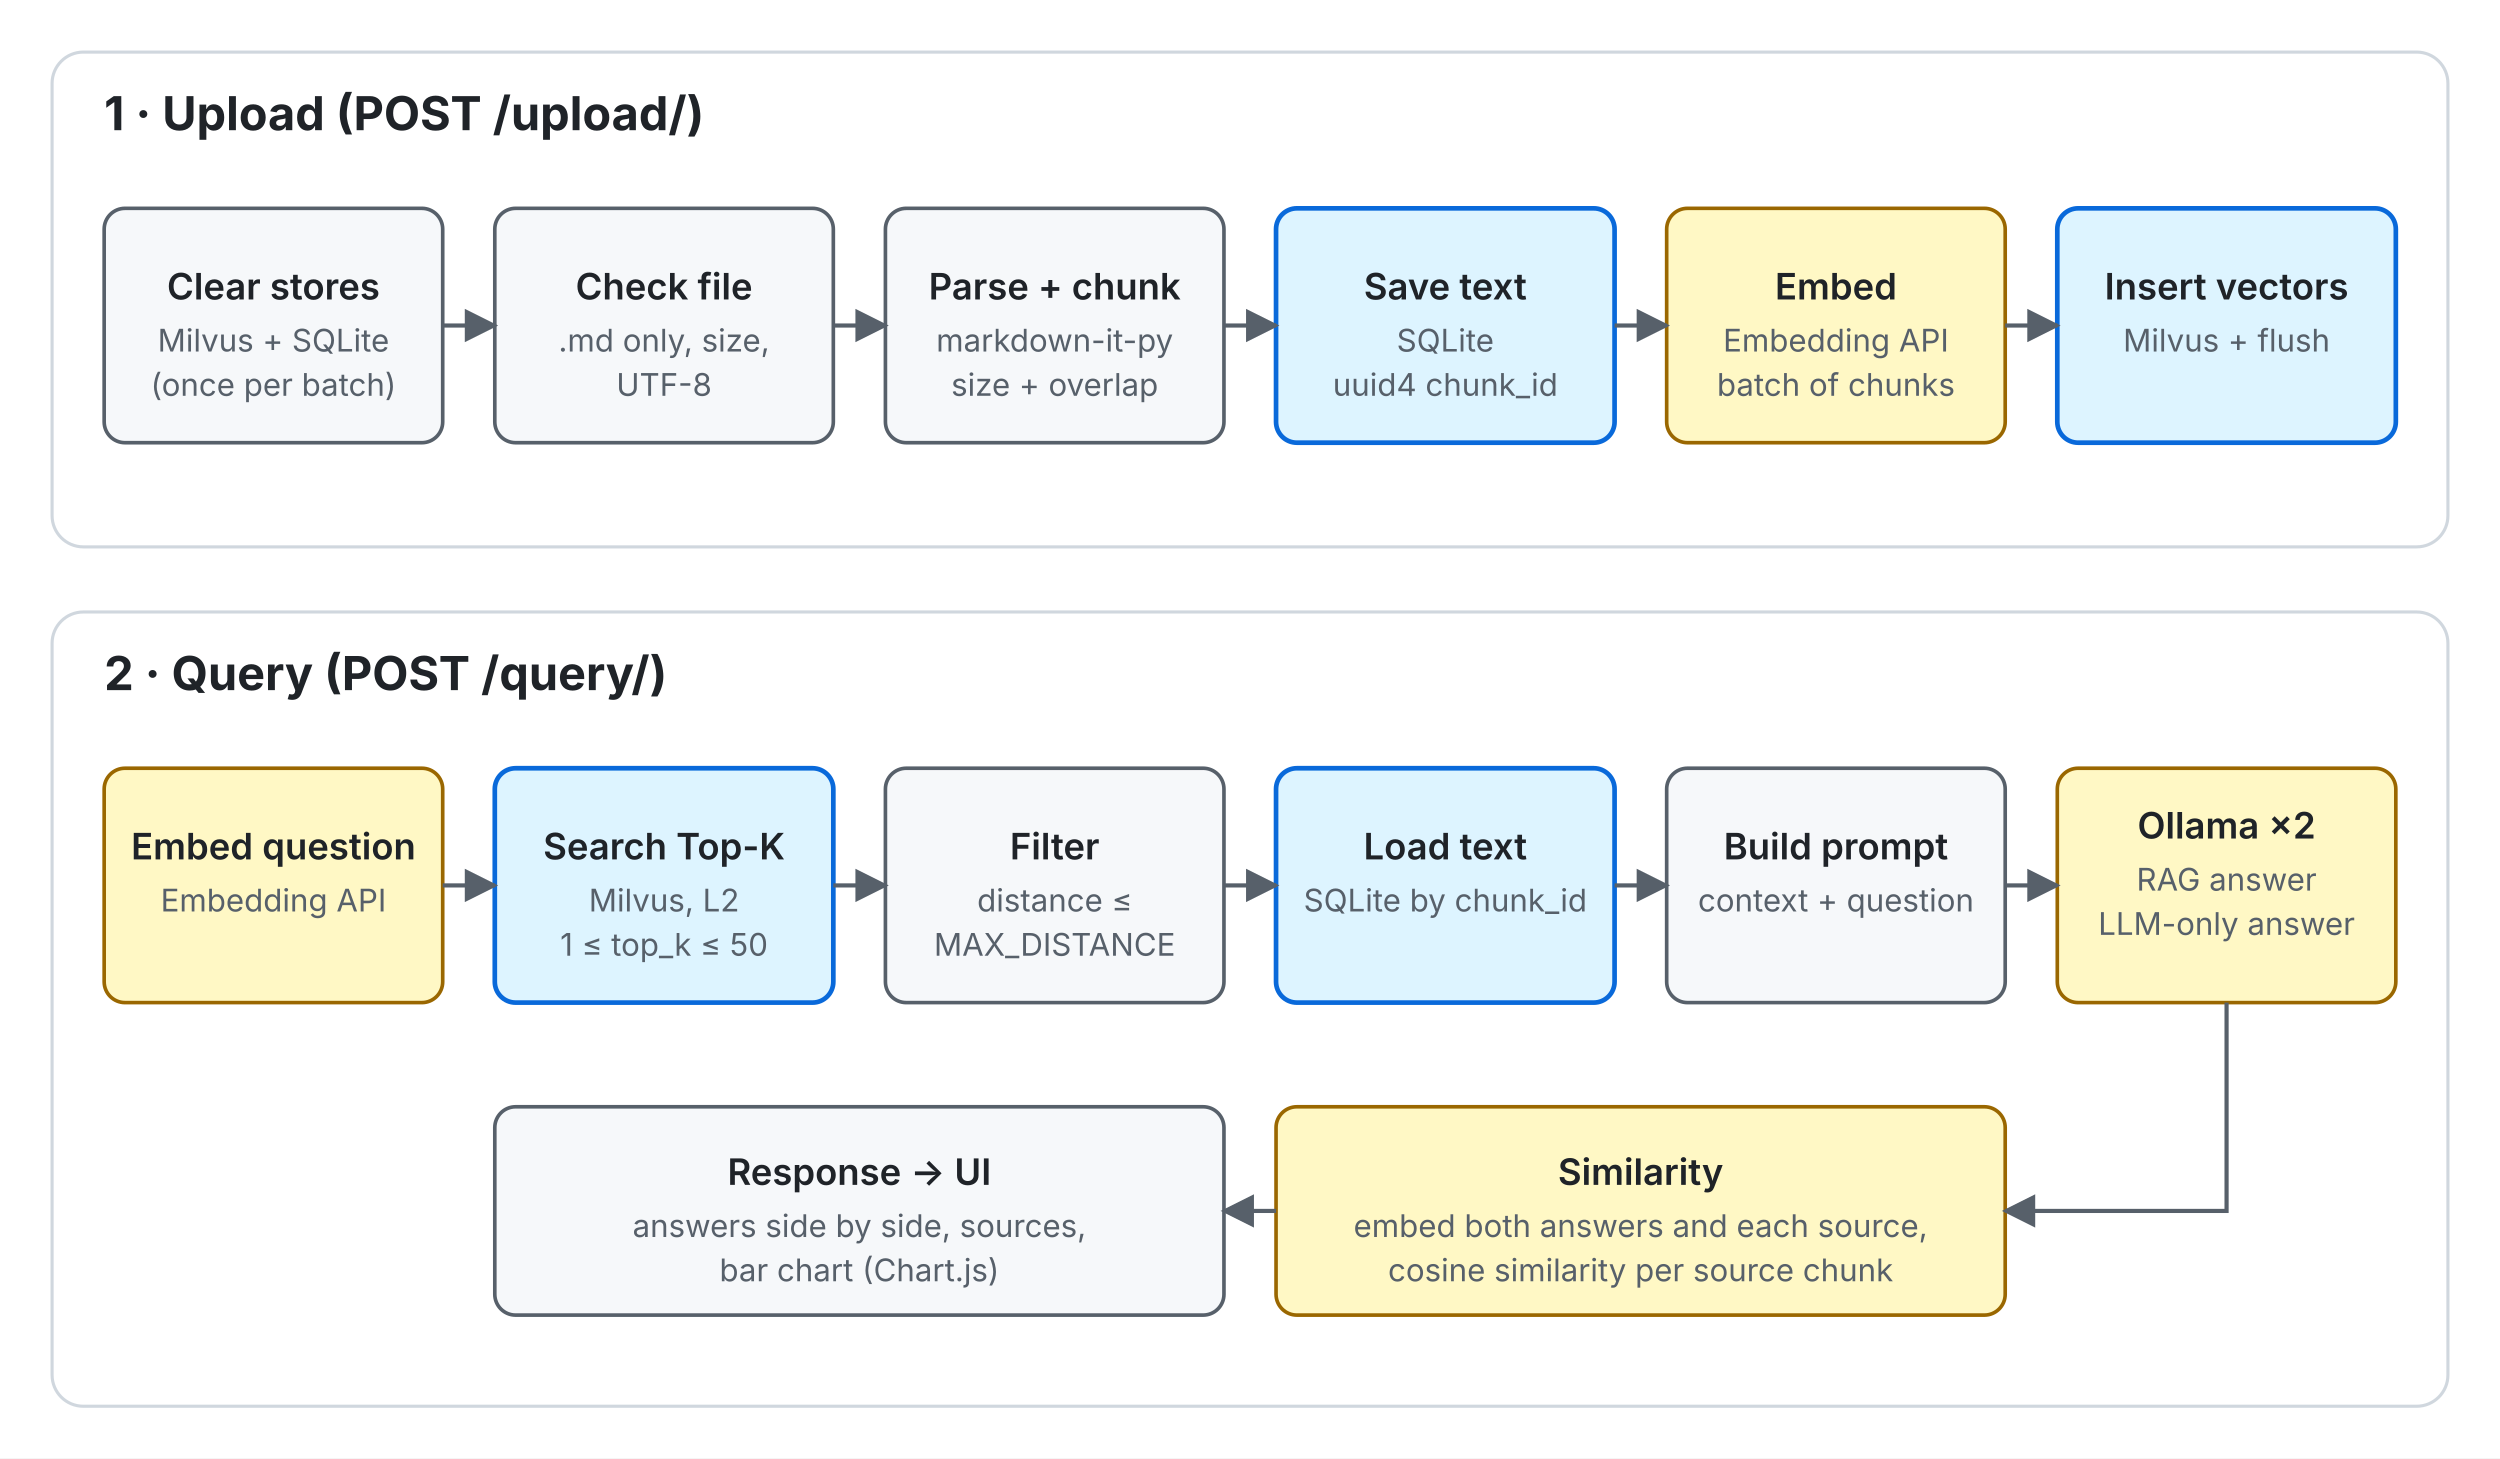
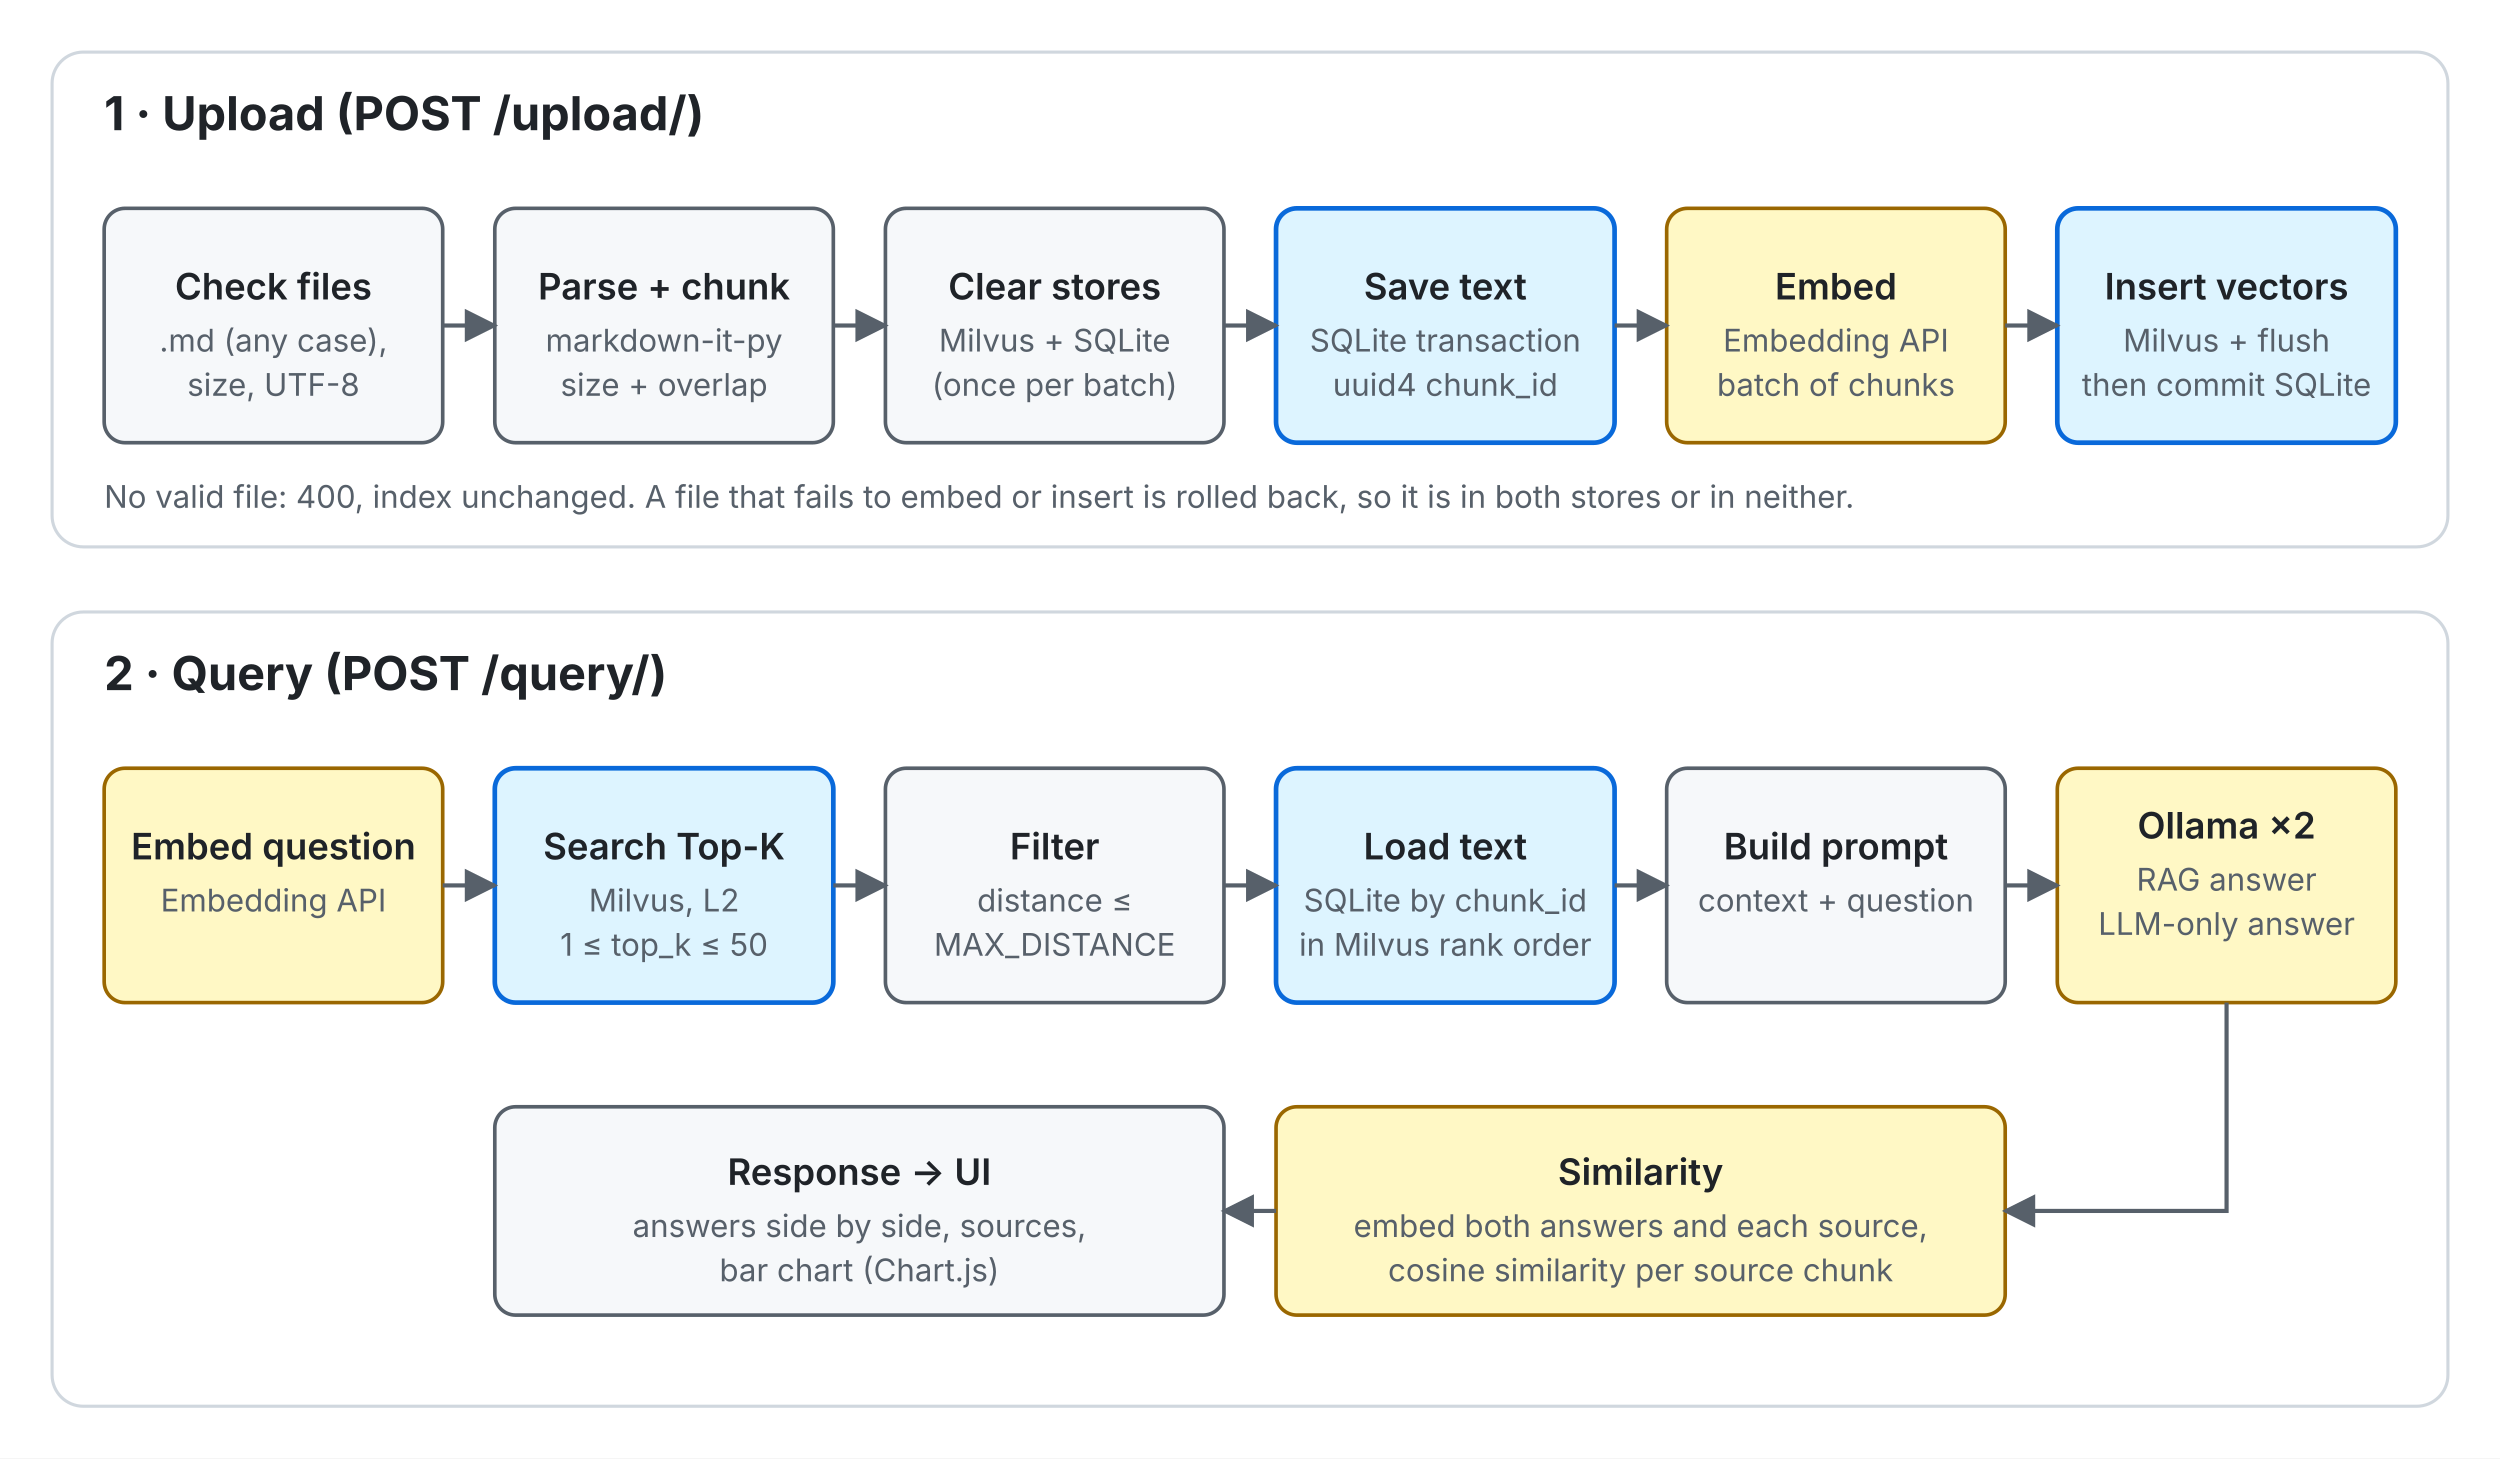
<svg xmlns="http://www.w3.org/2000/svg" width="960" height="560" viewBox="0 0 960 560" role="img" aria-labelledby="title desc" font-family="Inter, Segoe UI, Helvetica, Arial, sans-serif">
  <style>
    .bg { fill: #ffffff; }
    .step { fill: #f6f8fa; stroke: #57606a; stroke-width: 1.4; }
    .hi { fill: #ddf4ff; stroke: #0969da; stroke-width: 1.8; }
    .ext { fill: #fff8c5; stroke: #9a6700; stroke-width: 1.4; }
    .t { fill: #1f2328; font-size: 14px; font-weight: 600; }
    .s { fill: #57606a; font-size: 12px; }
    .h { fill: #1f2328; font-size: 18px; font-weight: 700; }
    .edge { stroke: #57606a; stroke-width: 1.6; fill: none; }
    .arrow { fill: #57606a; }
    .lane { fill: none; stroke: #d0d7de; stroke-width: 1.2; }
    @media (prefers-color-scheme: dark) {
      .bg { fill: #0d1117; }
      .step { fill: #161b22; stroke: #8b949e; }
      .hi { fill: #0c2d6b; stroke: #58a6ff; }
      .ext { fill: #3b2e00; stroke: #d29922; }
      .t, .h { fill: #e6edf3; }
      .s { fill: #9da7b3; }
      .edge { stroke: #9da7b3; }
      .arrow { fill: #9da7b3; }
      .lane { stroke: #30363d; }
    }
  </style>
  <defs>
    <marker id="a" viewBox="0 0 10 10" refX="9" refY="5" markerWidth="8" markerHeight="8" orient="auto">
      <path class="arrow" d="M0,0 L10,5 L0,10 z" />
    </marker>
  </defs>
  <rect class="bg" width="960" height="560" />
  <rect class="lane" x="20" y="20" width="920" height="190" rx="12" />
  <text class="h" x="40" y="50">1 · Upload (POST /upload/)</text>
  <g>
    <rect class="step" x="40" y="80" width="130" height="90" rx="8" />
-     <text class="t" x="105" y="115" text-anchor="middle">Clear stores</text>
-     <text class="s" x="105" y="135" text-anchor="middle">Milvus + SQLite</text>
-     <text class="s" x="105" y="152" text-anchor="middle">(once per batch)</text>
+     <text class="t" x="105" y="115" text-anchor="middle">Check files</text>
+     <text class="s" x="105" y="135" text-anchor="middle">.md (any case),</text>
+     <text class="s" x="105" y="152" text-anchor="middle">size, UTF-8</text>
    <rect class="step" x="190" y="80" width="130" height="90" rx="8" />
-     <text class="t" x="255" y="115" text-anchor="middle">Check file</text>
-     <text class="s" x="255" y="135" text-anchor="middle">.md only, size,</text>
-     <text class="s" x="255" y="152" text-anchor="middle">UTF-8</text>
+     <text class="t" x="255" y="115" text-anchor="middle">Parse + chunk</text>
+     <text class="s" x="255" y="135" text-anchor="middle">markdown-it-py</text>
+     <text class="s" x="255" y="152" text-anchor="middle">size + overlap</text>
    <rect class="step" x="340" y="80" width="130" height="90" rx="8" />
-     <text class="t" x="405" y="115" text-anchor="middle">Parse + chunk</text>
-     <text class="s" x="405" y="135" text-anchor="middle">markdown-it-py</text>
-     <text class="s" x="405" y="152" text-anchor="middle">size + overlap</text>
+     <text class="t" x="405" y="115" text-anchor="middle">Clear stores</text>
+     <text class="s" x="405" y="135" text-anchor="middle">Milvus + SQLite</text>
+     <text class="s" x="405" y="152" text-anchor="middle">(once per batch)</text>
    <rect class="hi" x="490" y="80" width="130" height="90" rx="8" />
    <text class="t" x="555" y="115" text-anchor="middle">Save text</text>
-     <text class="s" x="555" y="135" text-anchor="middle">SQLite</text>
+     <text class="s" x="555" y="135" text-anchor="middle">SQLite transaction</text>
    <text class="s" x="555" y="152" text-anchor="middle">uuid4 chunk_id</text>
    <rect class="ext" x="640" y="80" width="130" height="90" rx="8" />
    <text class="t" x="705" y="115" text-anchor="middle">Embed</text>
    <text class="s" x="705" y="135" text-anchor="middle">Embedding API</text>
    <text class="s" x="705" y="152" text-anchor="middle">batch of chunks</text>
    <rect class="hi" x="790" y="80" width="130" height="90" rx="8" />
    <text class="t" x="855" y="115" text-anchor="middle">Insert vectors</text>
    <text class="s" x="855" y="135" text-anchor="middle">Milvus + flush</text>
+     <text class="s" x="855" y="152" text-anchor="middle">then commit SQLite</text>
  </g>
+   <text class="s" x="40" y="195">No valid file: 400, index unchanged. A file that fails to embed or insert is rolled back, so it is in both stores or in neither.</text>
  <path class="edge" d="M170,125 L190,125" marker-end="url(#a)" />
  <path class="edge" d="M320,125 L340,125" marker-end="url(#a)" />
  <path class="edge" d="M470,125 L490,125" marker-end="url(#a)" />
  <path class="edge" d="M620,125 L640,125" marker-end="url(#a)" />
  <path class="edge" d="M770,125 L790,125" marker-end="url(#a)" />
  <rect class="lane" x="20" y="235" width="920" height="305" rx="12" />
  <text class="h" x="40" y="265">2 · Query (POST /query/)</text>
  <rect class="ext" x="40" y="295" width="130" height="90" rx="8" />
  <text class="t" x="105" y="330" text-anchor="middle">Embed question</text>
  <text class="s" x="105" y="350" text-anchor="middle">Embedding API</text>
  <rect class="hi" x="190" y="295" width="130" height="90" rx="8" />
  <text class="t" x="255" y="330" text-anchor="middle">Search Top-K</text>
  <text class="s" x="255" y="350" text-anchor="middle">Milvus, L2</text>
  <text class="s" x="255" y="367" text-anchor="middle">1 ≤ top_k ≤ 50</text>
  <rect class="step" x="340" y="295" width="130" height="90" rx="8" />
  <text class="t" x="405" y="330" text-anchor="middle">Filter</text>
  <text class="s" x="405" y="350" text-anchor="middle">distance ≤</text>
  <text class="s" x="405" y="367" text-anchor="middle">MAX_DISTANCE</text>
  <rect class="hi" x="490" y="295" width="130" height="90" rx="8" />
  <text class="t" x="555" y="330" text-anchor="middle">Load text</text>
  <text class="s" x="555" y="350" text-anchor="middle">SQLite by chunk_id</text>
+   <text class="s" x="555" y="367" text-anchor="middle">in Milvus rank order</text>
  <rect class="step" x="640" y="295" width="130" height="90" rx="8" />
  <text class="t" x="705" y="330" text-anchor="middle">Build prompt</text>
  <text class="s" x="705" y="350" text-anchor="middle">context + question</text>
  <rect class="ext" x="790" y="295" width="130" height="90" rx="8" />
  <text class="t" x="855" y="322" text-anchor="middle">Ollama ×2</text>
  <text class="s" x="855" y="342" text-anchor="middle">RAG answer</text>
  <text class="s" x="855" y="359" text-anchor="middle">LLM-only answer</text>
  <rect class="ext" x="490" y="425" width="280" height="80" rx="8" />
  <text class="t" x="630" y="455" text-anchor="middle">Similarity</text>
  <text class="s" x="630" y="475" text-anchor="middle">embed both answers and each source,</text>
  <text class="s" x="630" y="492" text-anchor="middle">cosine similarity per source chunk</text>
  <rect class="step" x="190" y="425" width="280" height="80" rx="8" />
  <text class="t" x="330" y="455" text-anchor="middle">Response → UI</text>
  <text class="s" x="330" y="475" text-anchor="middle">answers side by side, sources,</text>
  <text class="s" x="330" y="492" text-anchor="middle">bar chart (Chart.js)</text>
  <path class="edge" d="M170,340 L190,340" marker-end="url(#a)" />
  <path class="edge" d="M320,340 L340,340" marker-end="url(#a)" />
  <path class="edge" d="M470,340 L490,340" marker-end="url(#a)" />
  <path class="edge" d="M620,340 L640,340" marker-end="url(#a)" />
  <path class="edge" d="M770,340 L790,340" marker-end="url(#a)" />
  <path class="edge" d="M855,385 L855,465 L770,465" marker-end="url(#a)" />
  <path class="edge" d="M490,465 L470,465" marker-end="url(#a)" />
</svg>
